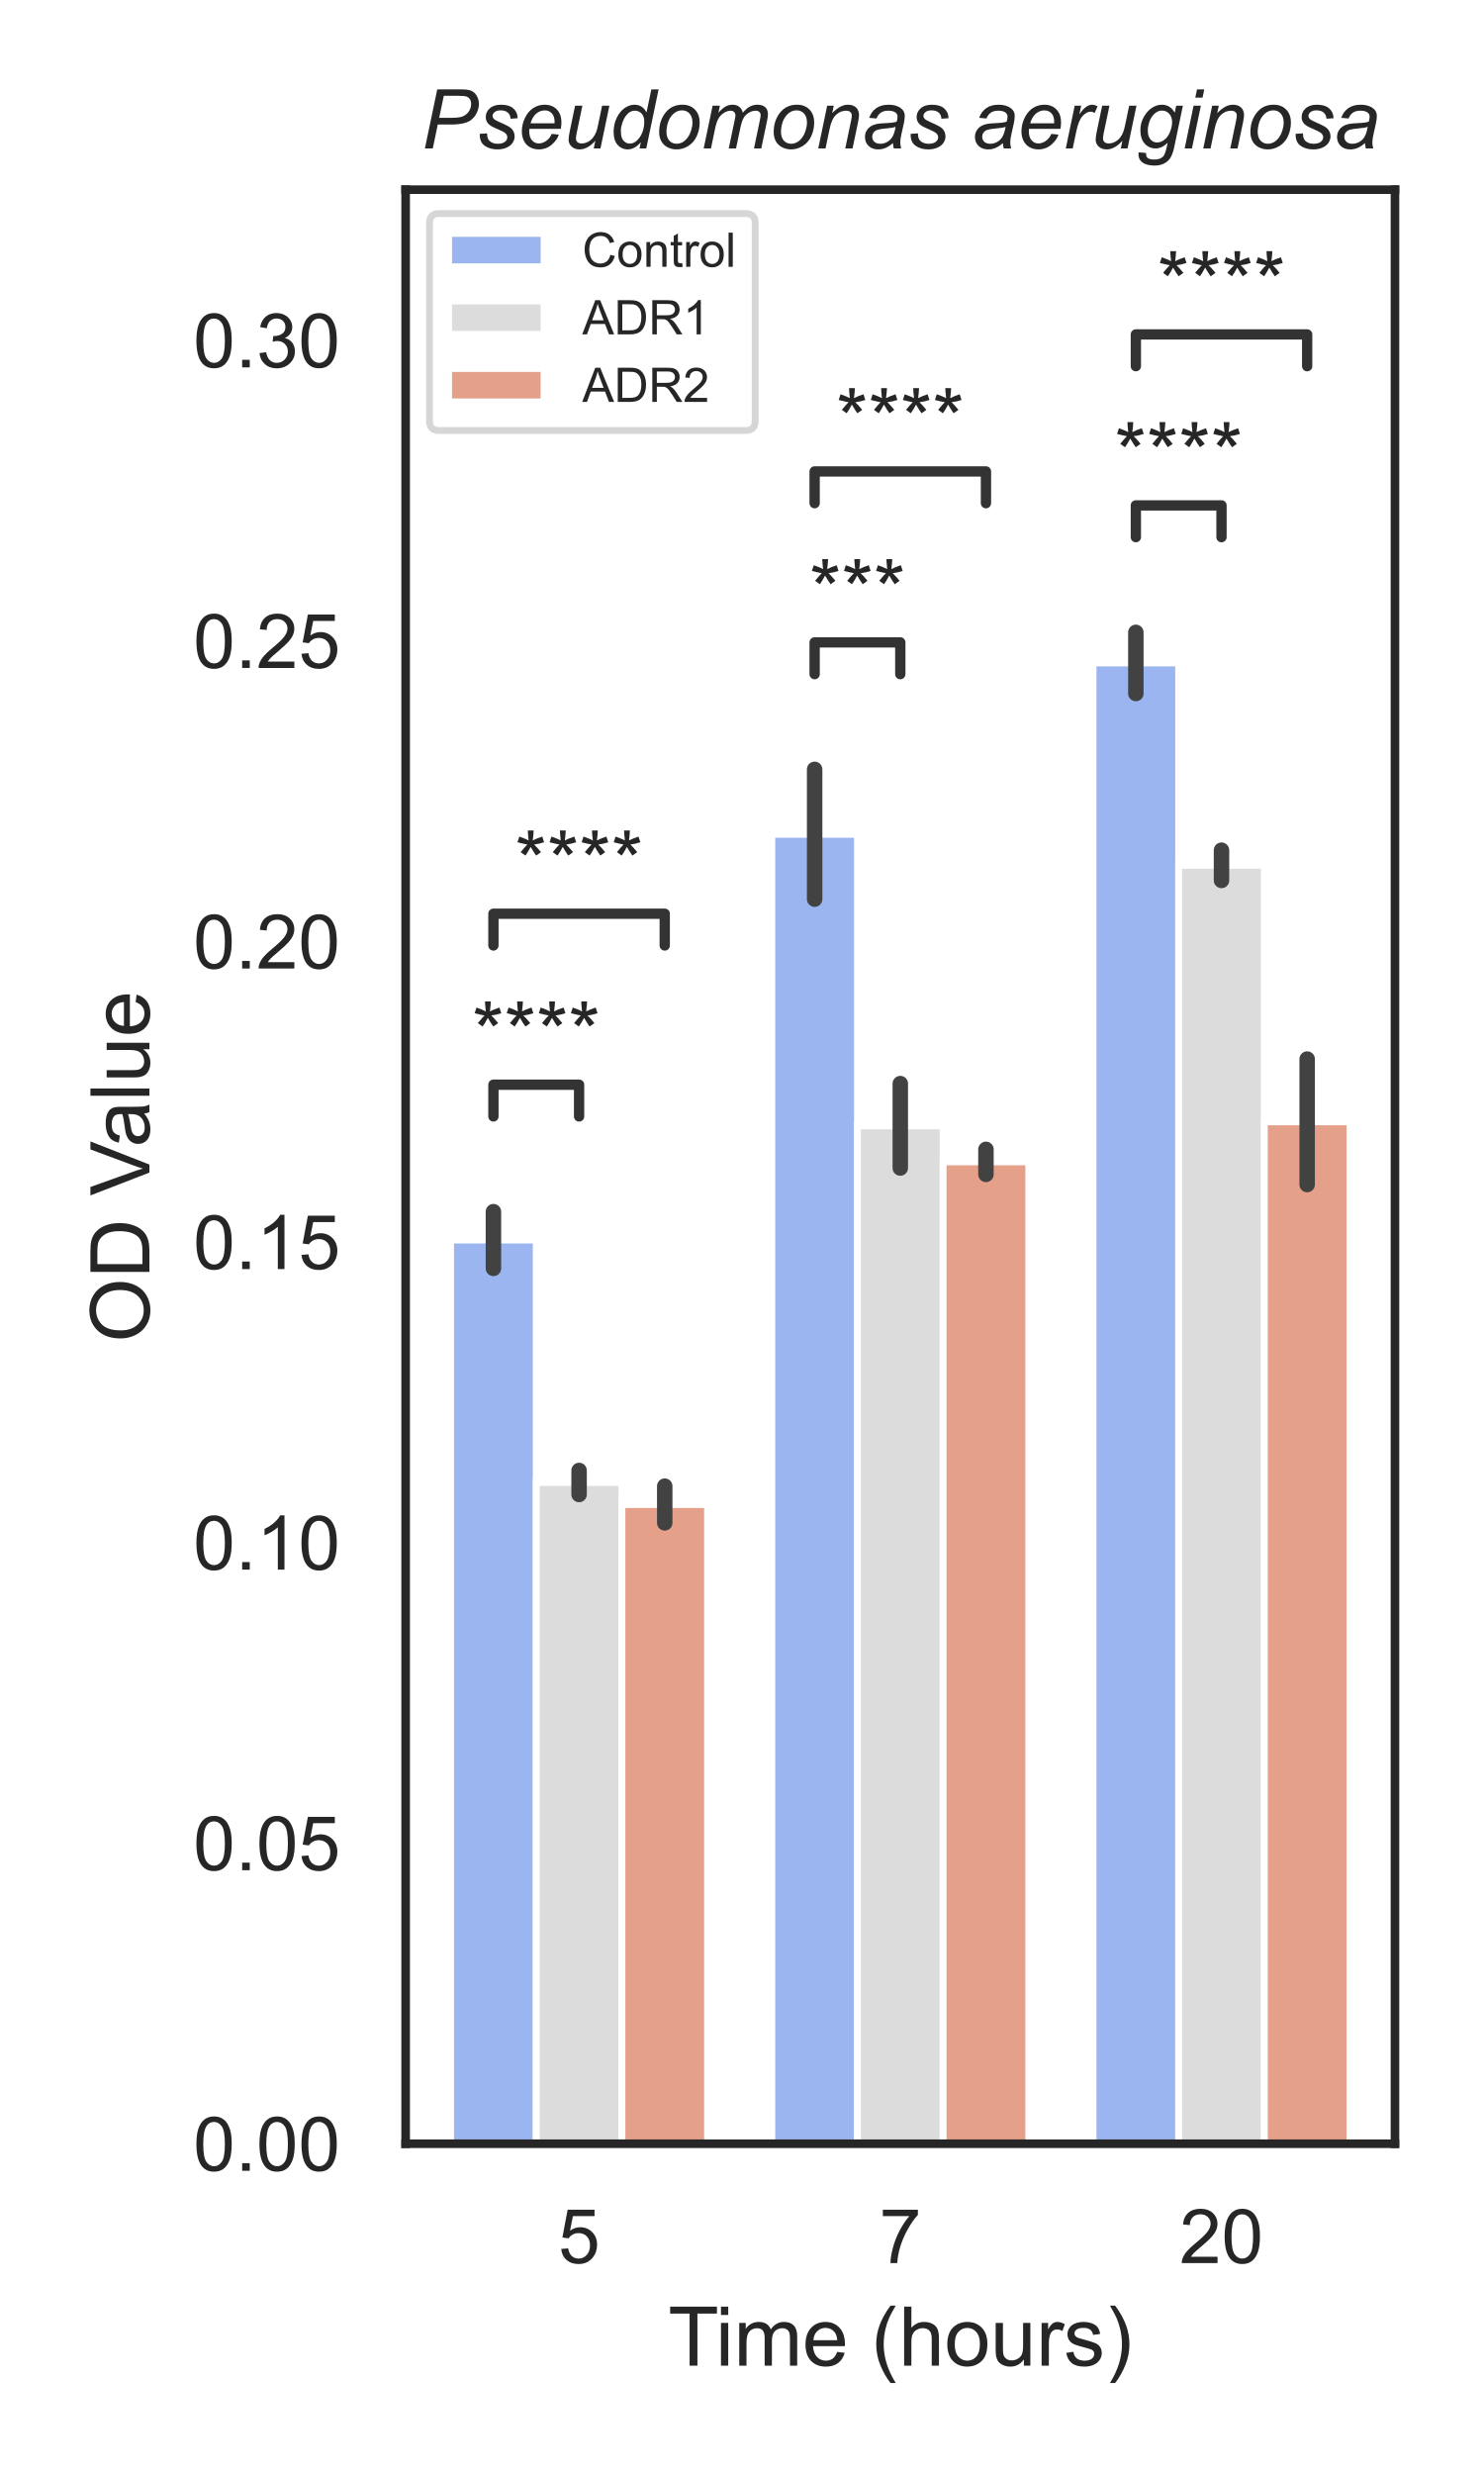
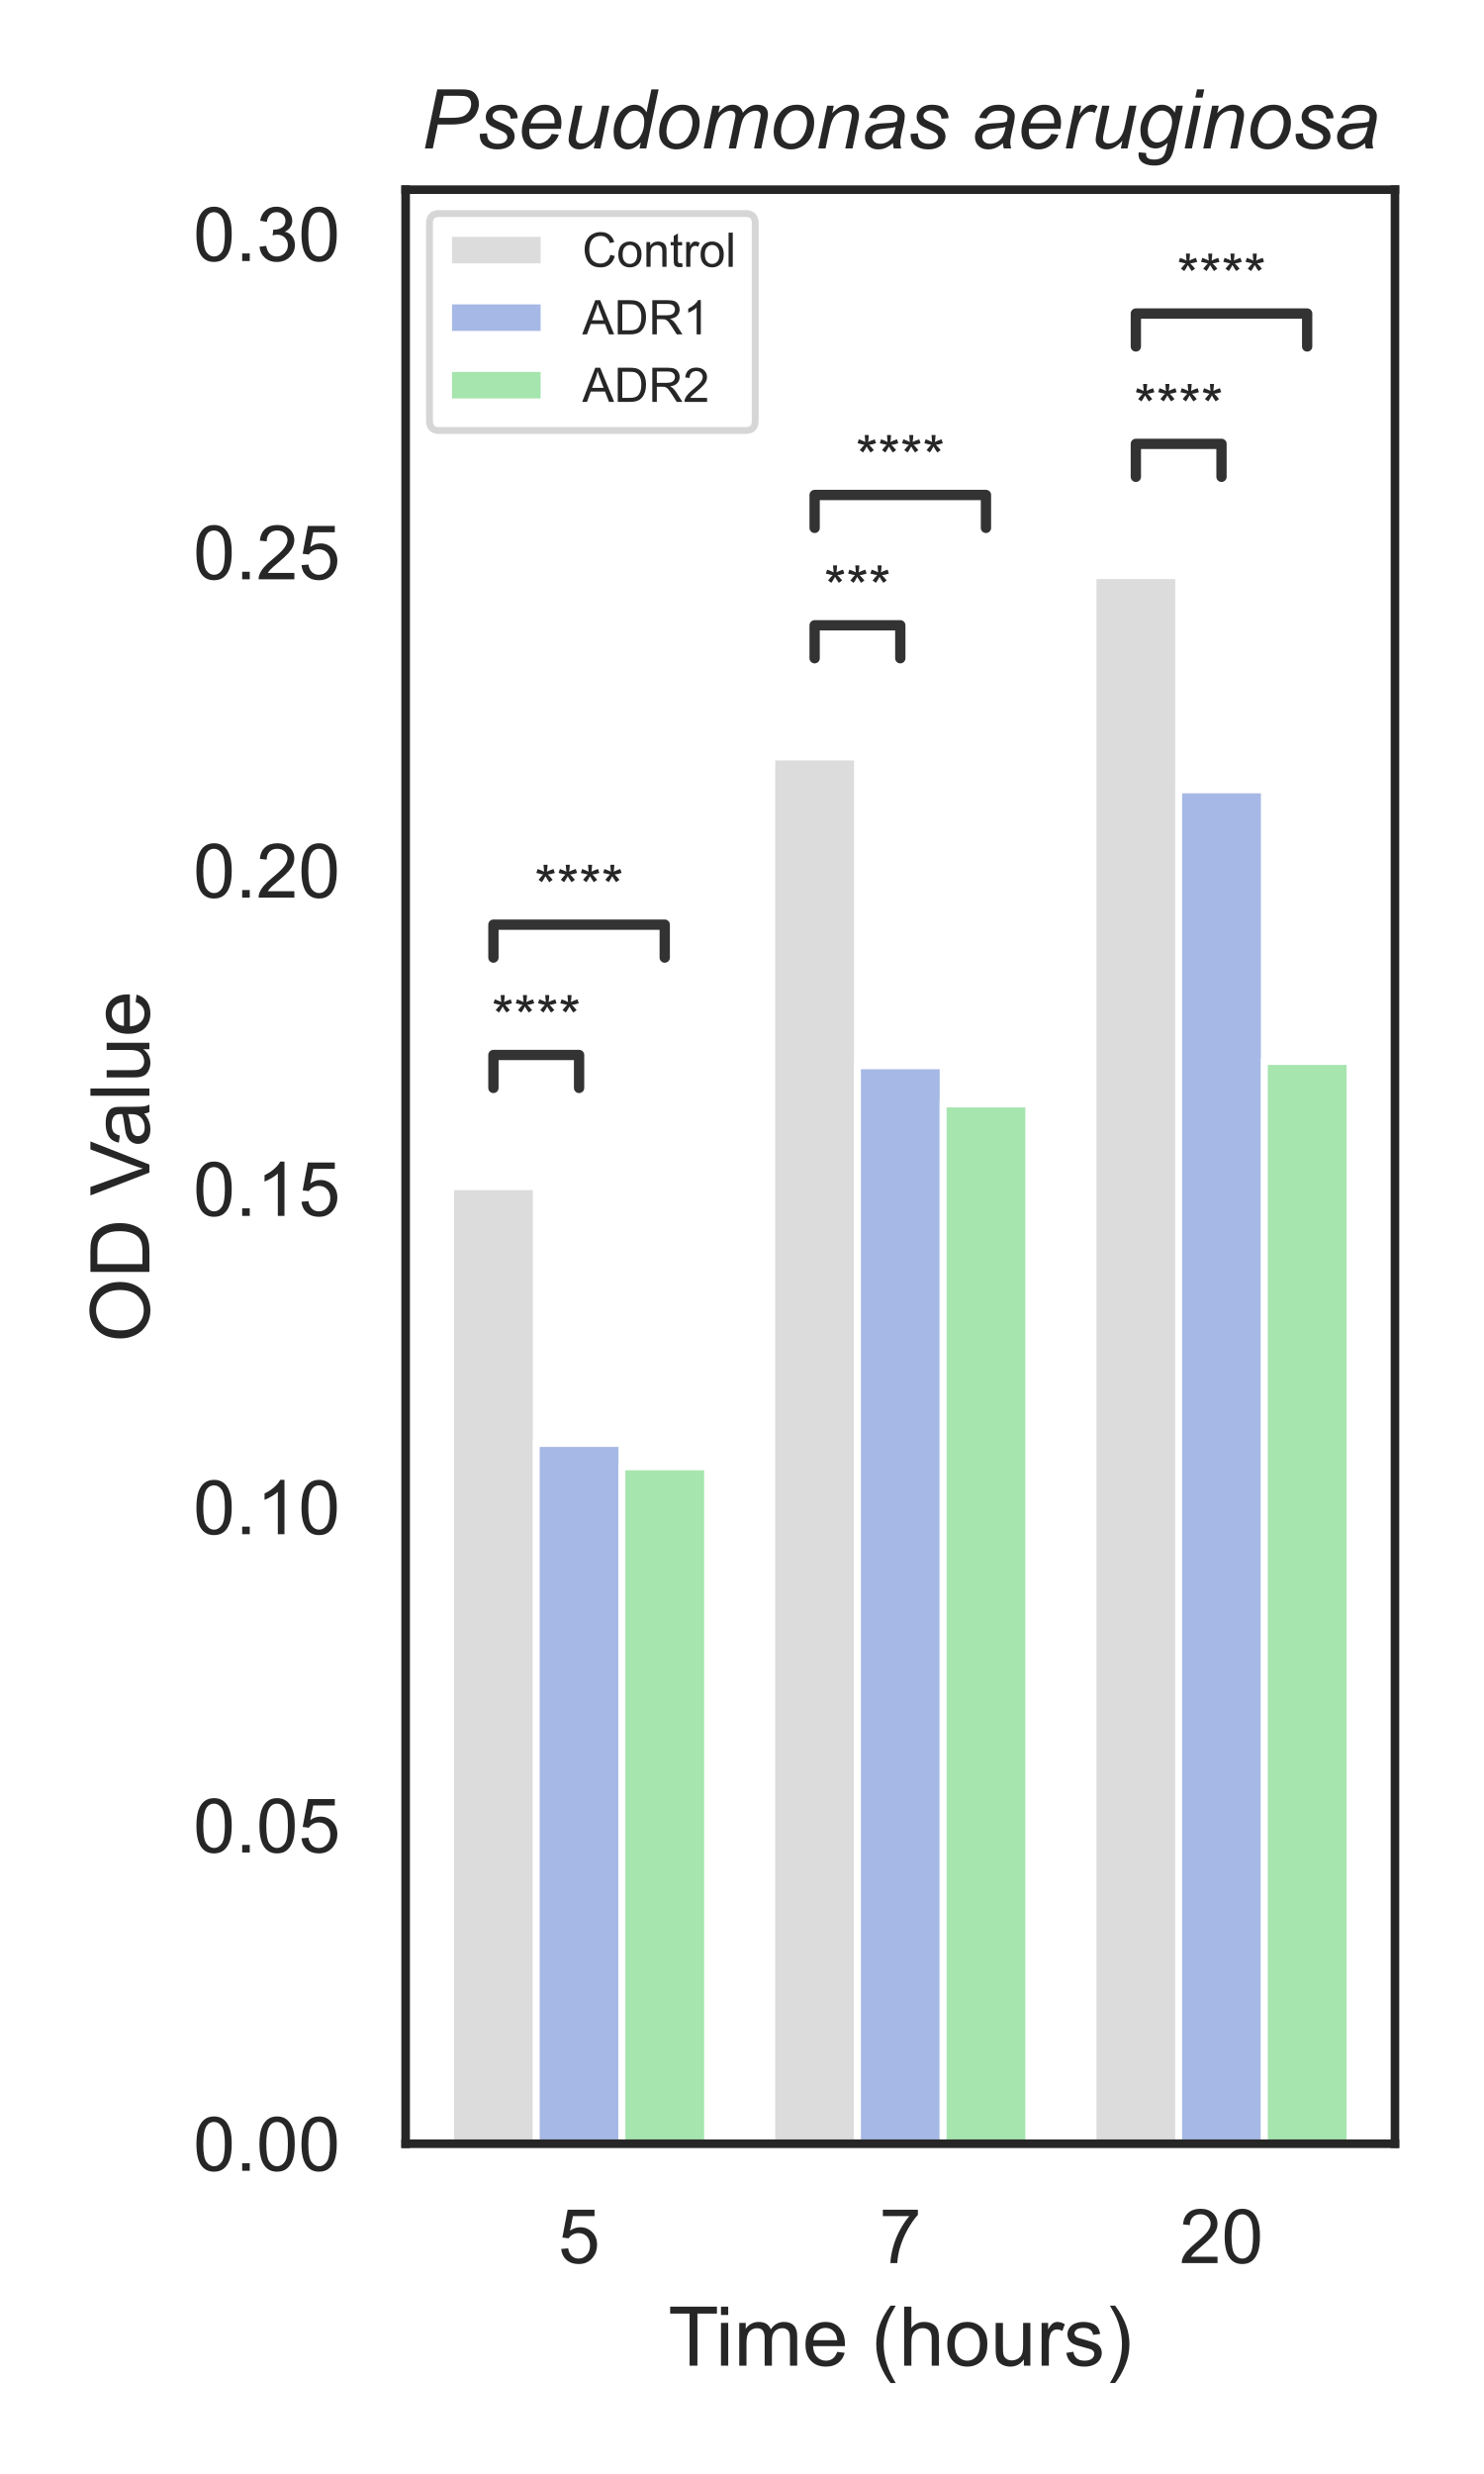
<svg xmlns="http://www.w3.org/2000/svg" xmlns:xlink="http://www.w3.org/1999/xlink" width="216pt" height="360pt" viewBox="0 0 216 360" version="1.1">
  <defs>
    <style type="text/css">*{stroke-linejoin: round; stroke-linecap: butt}</style>
  </defs>
  <g id="figure_1">
    <g id="patch_1">
      <path d="M 0 360  L 216 360  L 216 0  L 0 0  z " style="fill: #ffffff" />
    </g>
    <g id="axes_1">
      <g id="patch_2">
        <path d="M 59.04 311.94  L 203.04 311.94  L 203.04 27.6  L 59.04 27.6  z " style="fill: #ffffff" />
      </g>
      <g id="matplotlib.axis_1">
        <g id="xtick_1">
          <g id="text_1">
            <g style="fill: #262626" transform="translate(81.22824 329.3136) scale(0.11 -0.11)">
              <defs>
                <path id="ArialMT-35" d="M 266 1200  L 856 1250  Q 922 819 1161 601  Q 1400 384 1738 384  Q 2144 384 2425 690  Q 2706 997 2706 1503  Q 2706 1984 2436 2262  Q 2166 2541 1728 2541  Q 1456 2541 1237 2417  Q 1019 2294 894 2097  L 366 2166  L 809 4519  L 3088 4519  L 3088 3981  L 1259 3981  L 1013 2750  Q 1425 3038 1878 3038  Q 2478 3038 2890 2622  Q 3303 2206 3303 1553  Q 3303 931 2941 478  Q 2500 -78 1738 -78  Q 1113 -78 717 272  Q 322 622 266 1200  z " transform="scale(0.015625)" />
              </defs>
              <use xlink:href="#ArialMT-35" />
            </g>
          </g>
        </g>
        <g id="xtick_2">
          <g id="text_2">
            <g style="fill: #262626" transform="translate(127.9815 329.3136) scale(0.11 -0.11)">
              <defs>
                <path id="ArialMT-37" d="M 303 3981  L 303 4522  L 3269 4522  L 3269 4084  Q 2831 3619 2401 2847  Q 1972 2075 1738 1259  Q 1569 684 1522 0  L 944 0  Q 953 541 1156 1306  Q 1359 2072 1739 2783  Q 2119 3494 2547 3981  L 303 3981  z " transform="scale(0.015625)" />
              </defs>
              <use xlink:href="#ArialMT-37" />
            </g>
          </g>
        </g>
        <g id="xtick_3">
          <g id="text_3">
            <g style="fill: #262626" transform="translate(171.6762 329.3136) scale(0.11 -0.11)">
              <defs>
                <path id="ArialMT-32" d="M 3222 541  L 3222 0  L 194 0  Q 188 203 259 391  Q 375 700 629 1000  Q 884 1300 1366 1694  Q 2113 2306 2375 2664  Q 2638 3022 2638 3341  Q 2638 3675 2398 3904  Q 2159 4134 1775 4134  Q 1369 4134 1125 3890  Q 881 3647 878 3216  L 300 3275  Q 359 3922 746 4261  Q 1134 4600 1788 4600  Q 2447 4600 2831 4234  Q 3216 3869 3216 3328  Q 3216 3053 3103 2787  Q 2991 2522 2730 2228  Q 2469 1934 1863 1422  Q 1356 997 1212 845  Q 1069 694 975 541  L 3222 541  z " transform="scale(0.015625)" />
                <path id="ArialMT-30" d="M 266 2259  Q 266 3072 433 3567  Q 600 4063 929 4331  Q 1259 4600 1759 4600  Q 2128 4600 2406 4451  Q 2684 4303 2865 4023  Q 3047 3744 3150 3342  Q 3253 2941 3253 2259  Q 3253 1453 3087 958  Q 2922 463 2592 192  Q 2263 -78 1759 -78  Q 1097 -78 719 397  Q 266 969 266 2259  z M 844 2259  Q 844 1131 1108 757  Q 1372 384 1759 384  Q 2147 384 2411 759  Q 2675 1134 2675 2259  Q 2675 3391 2411 3762  Q 2147 4134 1753 4134  Q 1366 4134 1134 3806  Q 844 3388 844 2259  z " transform="scale(0.015625)" />
              </defs>
              <use xlink:href="#ArialMT-32" />
              <use xlink:href="#ArialMT-30" x="55.615" />
            </g>
          </g>
        </g>
        <g id="text_4">
          <g style="fill: #262626" transform="translate(97.26281 344.2355) scale(0.12 -0.12)">
            <defs>
              <path id="ArialMT-54" d="M 1659 0  L 1659 4041  L 150 4041  L 150 4581  L 3781 4581  L 3781 4041  L 2266 4041  L 2266 0  L 1659 0  z " transform="scale(0.015625)" />
              <path id="ArialMT-69" d="M 425 3934  L 425 4581  L 988 4581  L 988 3934  L 425 3934  z M 425 0  L 425 3319  L 988 3319  L 988 0  L 425 0  z " transform="scale(0.015625)" />
              <path id="ArialMT-6d" d="M 422 0  L 422 3319  L 925 3319  L 925 2853  Q 1081 3097 1340 3245  Q 1600 3394 1931 3394  Q 2300 3394 2536 3241  Q 2772 3088 2869 2813  Q 3263 3394 3894 3394  Q 4388 3394 4653 3120  Q 4919 2847 4919 2278  L 4919 0  L 4359 0  L 4359 2091  Q 4359 2428 4304 2576  Q 4250 2725 4106 2815  Q 3963 2906 3769 2906  Q 3419 2906 3187 2673  Q 2956 2441 2956 1928  L 2956 0  L 2394 0  L 2394 2156  Q 2394 2531 2256 2718  Q 2119 2906 1806 2906  Q 1569 2906 1367 2781  Q 1166 2656 1075 2415  Q 984 2175 984 1722  L 984 0  L 422 0  z " transform="scale(0.015625)" />
              <path id="ArialMT-65" d="M 2694 1069  L 3275 997  Q 3138 488 2766 206  Q 2394 -75 1816 -75  Q 1088 -75 661 373  Q 234 822 234 1631  Q 234 2469 665 2931  Q 1097 3394 1784 3394  Q 2450 3394 2872 2941  Q 3294 2488 3294 1666  Q 3294 1616 3291 1516  L 816 1516  Q 847 969 1125 678  Q 1403 388 1819 388  Q 2128 388 2347 550  Q 2566 713 2694 1069  z M 847 1978  L 2700 1978  Q 2663 2397 2488 2606  Q 2219 2931 1791 2931  Q 1403 2931 1139 2672  Q 875 2413 847 1978  z " transform="scale(0.015625)" />
              <path id="ArialMT-20" transform="scale(0.015625)" />
              <path id="ArialMT-28" d="M 1497 -1347  Q 1031 -759 709 28  Q 388 816 388 1659  Q 388 2403 628 3084  Q 909 3875 1497 4659  L 1900 4659  Q 1522 4009 1400 3731  Q 1209 3300 1100 2831  Q 966 2247 966 1656  Q 966 153 1900 -1347  L 1497 -1347  z " transform="scale(0.015625)" />
              <path id="ArialMT-68" d="M 422 0  L 422 4581  L 984 4581  L 984 2938  Q 1378 3394 1978 3394  Q 2347 3394 2619 3248  Q 2891 3103 3008 2847  Q 3125 2591 3125 2103  L 3125 0  L 2563 0  L 2563 2103  Q 2563 2525 2380 2717  Q 2197 2909 1863 2909  Q 1613 2909 1392 2779  Q 1172 2650 1078 2428  Q 984 2206 984 1816  L 984 0  L 422 0  z " transform="scale(0.015625)" />
              <path id="ArialMT-6f" d="M 213 1659  Q 213 2581 725 3025  Q 1153 3394 1769 3394  Q 2453 3394 2887 2945  Q 3322 2497 3322 1706  Q 3322 1066 3130 698  Q 2938 331 2570 128  Q 2203 -75 1769 -75  Q 1072 -75 642 372  Q 213 819 213 1659  z M 791 1659  Q 791 1022 1069 705  Q 1347 388 1769 388  Q 2188 388 2466 706  Q 2744 1025 2744 1678  Q 2744 2294 2464 2611  Q 2184 2928 1769 2928  Q 1347 2928 1069 2612  Q 791 2297 791 1659  z " transform="scale(0.015625)" />
              <path id="ArialMT-75" d="M 2597 0  L 2597 488  Q 2209 -75 1544 -75  Q 1250 -75 995 37  Q 741 150 617 320  Q 494 491 444 738  Q 409 903 409 1263  L 409 3319  L 972 3319  L 972 1478  Q 972 1038 1006 884  Q 1059 663 1231 536  Q 1403 409 1656 409  Q 1909 409 2131 539  Q 2353 669 2445 892  Q 2538 1116 2538 1541  L 2538 3319  L 3100 3319  L 3100 0  L 2597 0  z " transform="scale(0.015625)" />
              <path id="ArialMT-72" d="M 416 0  L 416 3319  L 922 3319  L 922 2816  Q 1116 3169 1280 3281  Q 1444 3394 1641 3394  Q 1925 3394 2219 3213  L 2025 2691  Q 1819 2813 1613 2813  Q 1428 2813 1281 2702  Q 1134 2591 1072 2394  Q 978 2094 978 1738  L 978 0  L 416 0  z " transform="scale(0.015625)" />
              <path id="ArialMT-73" d="M 197 991  L 753 1078  Q 800 744 1014 566  Q 1228 388 1613 388  Q 2000 388 2187 545  Q 2375 703 2375 916  Q 2375 1106 2209 1216  Q 2094 1291 1634 1406  Q 1016 1563 777 1677  Q 538 1791 414 1992  Q 291 2194 291 2438  Q 291 2659 392 2848  Q 494 3038 669 3163  Q 800 3259 1026 3326  Q 1253 3394 1513 3394  Q 1903 3394 2198 3281  Q 2494 3169 2634 2976  Q 2775 2784 2828 2463  L 2278 2388  Q 2241 2644 2061 2787  Q 1881 2931 1553 2931  Q 1166 2931 1000 2803  Q 834 2675 834 2503  Q 834 2394 903 2306  Q 972 2216 1119 2156  Q 1203 2125 1616 2013  Q 2213 1853 2448 1751  Q 2684 1650 2818 1456  Q 2953 1263 2953 975  Q 2953 694 2789 445  Q 2625 197 2315 61  Q 2006 -75 1616 -75  Q 969 -75 630 194  Q 291 463 197 991  z " transform="scale(0.015625)" />
              <path id="ArialMT-29" d="M 791 -1347  L 388 -1347  Q 1322 153 1322 1656  Q 1322 2244 1188 2822  Q 1081 3291 891 3722  Q 769 4003 388 4659  L 791 4659  Q 1378 3875 1659 3084  Q 1900 2403 1900 1659  Q 1900 816 1576 28  Q 1253 -759 791 -1347  z " transform="scale(0.015625)" />
            </defs>
            <use xlink:href="#ArialMT-54" />
            <use xlink:href="#ArialMT-69" x="57.334" />
            <use xlink:href="#ArialMT-6d" x="79.551" />
            <use xlink:href="#ArialMT-65" x="162.852" />
            <use xlink:href="#ArialMT-20" x="218.467" />
            <use xlink:href="#ArialMT-28" x="246.25" />
            <use xlink:href="#ArialMT-68" x="279.551" />
            <use xlink:href="#ArialMT-6f" x="335.166" />
            <use xlink:href="#ArialMT-75" x="390.781" />
            <use xlink:href="#ArialMT-72" x="446.396" />
            <use xlink:href="#ArialMT-73" x="479.697" />
            <use xlink:href="#ArialMT-29" x="529.697" />
          </g>
        </g>
      </g>
      <g id="matplotlib.axis_2">
        <g id="ytick_1">
          <g id="text_5">
            <g style="fill: #262626" transform="translate(28.13297 315.8768) scale(0.11 -0.11)">
              <defs>
                <path id="ArialMT-2e" d="M 581 0  L 581 641  L 1222 641  L 1222 0  L 581 0  z " transform="scale(0.015625)" />
              </defs>
              <use xlink:href="#ArialMT-30" />
              <use xlink:href="#ArialMT-2e" x="55.615" />
              <use xlink:href="#ArialMT-30" x="83.398" />
              <use xlink:href="#ArialMT-30" x="139.014" />
            </g>
          </g>
        </g>
        <g id="ytick_2">
          <g id="text_6">
-             <g style="fill: #262626" transform="translate(28.13297 272.1406) scale(0.11 -0.11)">
+             <g style="fill: #262626" transform="translate(28.13297 269.561) scale(0.11 -0.11)">
              <use xlink:href="#ArialMT-30" />
              <use xlink:href="#ArialMT-2e" x="55.615" />
              <use xlink:href="#ArialMT-30" x="83.398" />
              <use xlink:href="#ArialMT-35" x="139.014" />
            </g>
          </g>
        </g>
        <g id="ytick_3">
          <g id="text_7">
-             <g style="fill: #262626" transform="translate(28.13297 228.4043) scale(0.11 -0.11)">
+             <g style="fill: #262626" transform="translate(28.13297 223.2453) scale(0.11 -0.11)">
              <defs>
                <path id="ArialMT-31" d="M 2384 0  L 1822 0  L 1822 3584  Q 1619 3391 1289 3197  Q 959 3003 697 2906  L 697 3450  Q 1169 3672 1522 3987  Q 1875 4303 2022 4600  L 2384 4600  L 2384 0  z " transform="scale(0.015625)" />
              </defs>
              <use xlink:href="#ArialMT-30" />
              <use xlink:href="#ArialMT-2e" x="55.615" />
              <use xlink:href="#ArialMT-31" x="83.398" />
              <use xlink:href="#ArialMT-30" x="139.014" />
            </g>
          </g>
        </g>
        <g id="ytick_4">
          <g id="text_8">
-             <g style="fill: #262626" transform="translate(28.13297 184.6681) scale(0.11 -0.11)">
+             <g style="fill: #262626" transform="translate(28.13297 176.9295) scale(0.11 -0.11)">
              <use xlink:href="#ArialMT-30" />
              <use xlink:href="#ArialMT-2e" x="55.615" />
              <use xlink:href="#ArialMT-31" x="83.398" />
              <use xlink:href="#ArialMT-35" x="139.014" />
            </g>
          </g>
        </g>
        <g id="ytick_5">
          <g id="text_9">
-             <g style="fill: #262626" transform="translate(28.13297 140.9318) scale(0.11 -0.11)">
+             <g style="fill: #262626" transform="translate(28.13297 130.6138) scale(0.11 -0.11)">
              <use xlink:href="#ArialMT-30" />
              <use xlink:href="#ArialMT-2e" x="55.615" />
              <use xlink:href="#ArialMT-32" x="83.398" />
              <use xlink:href="#ArialMT-30" x="139.014" />
            </g>
          </g>
        </g>
        <g id="ytick_6">
          <g id="text_10">
-             <g style="fill: #262626" transform="translate(28.13297 97.19561) scale(0.11 -0.11)">
+             <g style="fill: #262626" transform="translate(28.13297 84.29804) scale(0.11 -0.11)">
              <use xlink:href="#ArialMT-30" />
              <use xlink:href="#ArialMT-2e" x="55.615" />
              <use xlink:href="#ArialMT-32" x="83.398" />
              <use xlink:href="#ArialMT-35" x="139.014" />
            </g>
          </g>
        </g>
        <g id="ytick_7">
          <g id="text_11">
-             <g style="fill: #262626" transform="translate(28.13297 53.45937) scale(0.11 -0.11)">
+             <g style="fill: #262626" transform="translate(28.13297 37.98229) scale(0.11 -0.11)">
              <defs>
                <path id="ArialMT-33" d="M 269 1209  L 831 1284  Q 928 806 1161 595  Q 1394 384 1728 384  Q 2125 384 2398 659  Q 2672 934 2672 1341  Q 2672 1728 2419 1979  Q 2166 2231 1775 2231  Q 1616 2231 1378 2169  L 1441 2663  Q 1497 2656 1531 2656  Q 1891 2656 2178 2843  Q 2466 3031 2466 3422  Q 2466 3731 2256 3934  Q 2047 4138 1716 4138  Q 1388 4138 1169 3931  Q 950 3725 888 3313  L 325 3413  Q 428 3978 793 4289  Q 1159 4600 1703 4600  Q 2078 4600 2393 4439  Q 2709 4278 2876 4000  Q 3044 3722 3044 3409  Q 3044 3113 2884 2869  Q 2725 2625 2413 2481  Q 2819 2388 3044 2092  Q 3269 1797 3269 1353  Q 3269 753 2831 336  Q 2394 -81 1725 -81  Q 1122 -81 723 278  Q 325 638 269 1209  z " transform="scale(0.015625)" />
              </defs>
              <use xlink:href="#ArialMT-30" />
              <use xlink:href="#ArialMT-2e" x="55.615" />
              <use xlink:href="#ArialMT-33" x="83.398" />
              <use xlink:href="#ArialMT-30" x="139.014" />
            </g>
          </g>
        </g>
        <g id="text_12">
          <g style="fill: #262626" transform="translate(21.74797 195.3394) rotate(-90) scale(0.12 -0.12)">
            <defs>
              <path id="ArialMT-4f" d="M 309 2231  Q 309 3372 921 4017  Q 1534 4663 2503 4663  Q 3138 4663 3647 4359  Q 4156 4056 4423 3514  Q 4691 2972 4691 2284  Q 4691 1588 4409 1038  Q 4128 488 3612 205  Q 3097 -78 2500 -78  Q 1853 -78 1343 234  Q 834 547 571 1087  Q 309 1628 309 2231  z M 934 2222  Q 934 1394 1379 917  Q 1825 441 2497 441  Q 3181 441 3623 922  Q 4066 1403 4066 2288  Q 4066 2847 3877 3264  Q 3688 3681 3323 3911  Q 2959 4141 2506 4141  Q 1863 4141 1398 3698  Q 934 3256 934 2222  z " transform="scale(0.015625)" />
              <path id="ArialMT-44" d="M 494 0  L 494 4581  L 2072 4581  Q 2606 4581 2888 4516  Q 3281 4425 3559 4188  Q 3922 3881 4101 3404  Q 4281 2928 4281 2316  Q 4281 1794 4159 1391  Q 4038 988 3847 723  Q 3656 459 3429 307  Q 3203 156 2883 78  Q 2563 0 2147 0  L 494 0  z M 1100 541  L 2078 541  Q 2531 541 2789 625  Q 3047 709 3200 863  Q 3416 1078 3536 1442  Q 3656 1806 3656 2325  Q 3656 3044 3420 3430  Q 3184 3816 2847 3947  Q 2603 4041 2063 4041  L 1100 4041  L 1100 541  z " transform="scale(0.015625)" />
              <path id="ArialMT-56" d="M 1803 0  L 28 4581  L 684 4581  L 1875 1253  Q 2019 853 2116 503  Q 2222 878 2363 1253  L 3600 4581  L 4219 4581  L 2425 0  L 1803 0  z " transform="scale(0.015625)" />
              <path id="ArialMT-61" d="M 2588 409  Q 2275 144 1986 34  Q 1697 -75 1366 -75  Q 819 -75 525 192  Q 231 459 231 875  Q 231 1119 342 1320  Q 453 1522 633 1644  Q 813 1766 1038 1828  Q 1203 1872 1538 1913  Q 2219 1994 2541 2106  Q 2544 2222 2544 2253  Q 2544 2597 2384 2738  Q 2169 2928 1744 2928  Q 1347 2928 1158 2789  Q 969 2650 878 2297  L 328 2372  Q 403 2725 575 2942  Q 747 3159 1072 3276  Q 1397 3394 1825 3394  Q 2250 3394 2515 3294  Q 2781 3194 2906 3042  Q 3031 2891 3081 2659  Q 3109 2516 3109 2141  L 3109 1391  Q 3109 606 3145 398  Q 3181 191 3288 0  L 2700 0  Q 2613 175 2588 409  z M 2541 1666  Q 2234 1541 1622 1453  Q 1275 1403 1131 1340  Q 988 1278 909 1158  Q 831 1038 831 891  Q 831 666 1001 516  Q 1172 366 1500 366  Q 1825 366 2078 508  Q 2331 650 2450 897  Q 2541 1088 2541 1459  L 2541 1666  z " transform="scale(0.015625)" />
              <path id="ArialMT-6c" d="M 409 0  L 409 4581  L 972 4581  L 972 0  L 409 0  z " transform="scale(0.015625)" />
            </defs>
            <use xlink:href="#ArialMT-4f" />
            <use xlink:href="#ArialMT-44" x="77.783" />
            <use xlink:href="#ArialMT-20" x="150" />
            <use xlink:href="#ArialMT-56" x="177.783" />
            <use xlink:href="#ArialMT-61" x="237.107" />
            <use xlink:href="#ArialMT-6c" x="292.723" />
            <use xlink:href="#ArialMT-75" x="314.939" />
            <use xlink:href="#ArialMT-65" x="370.555" />
          </g>
        </g>
      </g>
      <g id="patch_3">
-         <path d="M 65.585 311.94  L 78.053 311.94  L 78.053 180.44  L 65.585 180.44  z " clip-path="url(#pcf7d5a1e25)" style="fill: #9bb5f0; stroke: #ffffff; stroke-linejoin: miter" />
+         <path d="M 65.585 311.94  L 78.053 311.94  L 78.053 172.684  L 65.585 172.684  z " clip-path="url(#p32316bc7f3)" style="fill: #dddcdc; stroke: #ffffff; stroke-linejoin: miter" />
      </g>
      <g id="patch_4">
-         <path d="M 112.339 311.94  L 124.806 311.94  L 124.806 121.396  L 112.339 121.396  z " clip-path="url(#pcf7d5a1e25)" style="fill: #9bb5f0; stroke: #ffffff; stroke-linejoin: miter" />
+         <path d="M 112.339 311.94  L 124.806 311.94  L 124.806 110.158  L 112.339 110.158  z " clip-path="url(#p32316bc7f3)" style="fill: #dddcdc; stroke: #ffffff; stroke-linejoin: miter" />
      </g>
      <g id="patch_5">
-         <path d="M 159.092 311.94  L 171.559 311.94  L 171.559 96.466  L 159.092 96.466  z " clip-path="url(#pcf7d5a1e25)" style="fill: #9bb5f0; stroke: #ffffff; stroke-linejoin: miter" />
+         <path d="M 159.092 311.94  L 171.559 311.94  L 171.559 83.758  L 159.092 83.758  z " clip-path="url(#p32316bc7f3)" style="fill: #dddcdc; stroke: #ffffff; stroke-linejoin: miter" />
      </g>
      <g id="patch_6">
-         <path d="M 78.053 311.94  L 90.521 311.94  L 90.521 215.72  L 78.053 215.72  z " clip-path="url(#pcf7d5a1e25)" style="fill: #dddcdc; stroke: #ffffff; stroke-linejoin: miter" />
+         <path d="M 78.053 311.94  L 90.521 311.94  L 90.521 210.045  L 78.053 210.045  z " clip-path="url(#p32316bc7f3)" style="fill: #a6b8e5; stroke: #ffffff; stroke-linejoin: miter" />
      </g>
      <g id="patch_7">
-         <path d="M 124.806 311.94  L 137.274 311.94  L 137.274 163.82  L 124.806 163.82  z " clip-path="url(#pcf7d5a1e25)" style="fill: #dddcdc; stroke: #ffffff; stroke-linejoin: miter" />
+         <path d="M 124.806 311.94  L 137.274 311.94  L 137.274 155.084  L 124.806 155.084  z " clip-path="url(#p32316bc7f3)" style="fill: #a6b8e5; stroke: #ffffff; stroke-linejoin: miter" />
      </g>
      <g id="patch_8">
-         <path d="M 171.559 311.94  L 184.027 311.94  L 184.027 125.915  L 171.559 125.915  z " clip-path="url(#pcf7d5a1e25)" style="fill: #dddcdc; stroke: #ffffff; stroke-linejoin: miter" />
+         <path d="M 171.559 311.94  L 184.027 311.94  L 184.027 114.944  L 171.559 114.944  z " clip-path="url(#p32316bc7f3)" style="fill: #a6b8e5; stroke: #ffffff; stroke-linejoin: miter" />
      </g>
      <g id="patch_9">
-         <path d="M 90.521 311.94  L 102.988 311.94  L 102.988 218.928  L 90.521 218.928  z " clip-path="url(#pcf7d5a1e25)" style="fill: #e5a089; stroke: #ffffff; stroke-linejoin: miter" />
+         <path d="M 90.521 311.94  L 102.988 311.94  L 102.988 213.442  L 90.521 213.442  z " clip-path="url(#p32316bc7f3)" style="fill: #a6e5ae; stroke: #ffffff; stroke-linejoin: miter" />
      </g>
      <g id="patch_10">
-         <path d="M 137.274 311.94  L 149.741 311.94  L 149.741 169.068  L 137.274 169.068  z " clip-path="url(#pcf7d5a1e25)" style="fill: #e5a089; stroke: #ffffff; stroke-linejoin: miter" />
+         <path d="M 137.274 311.94  L 149.741 311.94  L 149.741 160.642  L 137.274 160.642  z " clip-path="url(#p32316bc7f3)" style="fill: #a6e5ae; stroke: #ffffff; stroke-linejoin: miter" />
      </g>
      <g id="patch_11">
-         <path d="M 184.027 311.94  L 196.495 311.94  L 196.495 163.237  L 184.027 163.237  z " clip-path="url(#pcf7d5a1e25)" style="fill: #e5a089; stroke: #ffffff; stroke-linejoin: miter" />
+         <path d="M 184.027 311.94  L 196.495 311.94  L 196.495 154.466  L 184.027 154.466  z " clip-path="url(#p32316bc7f3)" style="fill: #a6e5ae; stroke: #ffffff; stroke-linejoin: miter" />
      </g>
      <g id="patch_12">
-         <path d="M 84.287 311.94  L 84.287 311.94  L 84.287 311.94  L 84.287 311.94  z " clip-path="url(#pcf7d5a1e25)" style="fill: #9bb5f0; stroke: #ffffff; stroke-linejoin: miter" />
+         <path d="M 84.287 311.94  L 84.287 311.94  L 84.287 311.94  L 84.287 311.94  z " clip-path="url(#p32316bc7f3)" style="fill: #dddcdc; stroke: #ffffff; stroke-linejoin: miter" />
      </g>
      <g id="patch_13">
-         <path d="M 84.287 311.94  L 84.287 311.94  L 84.287 311.94  L 84.287 311.94  z " clip-path="url(#pcf7d5a1e25)" style="fill: #dddcdc; stroke: #ffffff; stroke-linejoin: miter" />
+         <path d="M 84.287 311.94  L 84.287 311.94  L 84.287 311.94  L 84.287 311.94  z " clip-path="url(#p32316bc7f3)" style="fill: #a6b8e5; stroke: #ffffff; stroke-linejoin: miter" />
      </g>
      <g id="patch_14">
-         <path d="M 84.287 311.94  L 84.287 311.94  L 84.287 311.94  L 84.287 311.94  z " clip-path="url(#pcf7d5a1e25)" style="fill: #e5a089; stroke: #ffffff; stroke-linejoin: miter" />
+         <path d="M 84.287 311.94  L 84.287 311.94  L 84.287 311.94  L 84.287 311.94  z " clip-path="url(#p32316bc7f3)" style="fill: #a6e5ae; stroke: #ffffff; stroke-linejoin: miter" />
      </g>
      <g id="line2d_1">
-         <path d="M 71.819 184.567  L 71.819 176.312  " clip-path="url(#pcf7d5a1e25)" style="fill: none; stroke: #424242; stroke-width: 2.25; stroke-linecap: round" />
+         <path d="M 118.572 95.782  L 118.572 90.99  L 131.04 90.99  L 131.04 95.782  " style="fill: none; stroke: #333333; stroke-width: 1.5; stroke-linecap: round" />
      </g>
      <g id="line2d_2">
-         <path d="M 118.572 130.84  L 118.572 111.952  " clip-path="url(#pcf7d5a1e25)" style="fill: none; stroke: #424242; stroke-width: 2.25; stroke-linecap: round" />
+         <path d="M 165.326 69.382  L 165.326 64.59  L 177.793 64.59  L 177.793 69.382  " style="fill: none; stroke: #333333; stroke-width: 1.5; stroke-linecap: round" />
      </g>
      <g id="line2d_3">
-         <path d="M 165.326 100.915  L 165.326 92.017  " clip-path="url(#pcf7d5a1e25)" style="fill: none; stroke: #424242; stroke-width: 2.25; stroke-linecap: round" />
+         <path d="M 71.819 158.308  L 71.819 153.517  L 84.287 153.517  L 84.287 158.308  " style="fill: none; stroke: #333333; stroke-width: 1.5; stroke-linecap: round" />
      </g>
      <g id="line2d_4">
-         <path d="M 84.287 217.47  L 84.287 213.971  " clip-path="url(#pcf7d5a1e25)" style="fill: none; stroke: #424242; stroke-width: 2.25; stroke-linecap: round" />
+         <path d="M 118.572 76.815  L 118.572 72.024  L 143.508 72.024  L 143.508 76.815  " style="fill: none; stroke: #333333; stroke-width: 1.5; stroke-linecap: round" />
      </g>
      <g id="line2d_5">
-         <path d="M 131.04 169.964  L 131.04 157.676  " clip-path="url(#pcf7d5a1e25)" style="fill: none; stroke: #424242; stroke-width: 2.25; stroke-linecap: round" />
+         <path d="M 165.326 50.415  L 165.326 45.624  L 190.261 45.624  L 190.261 50.415  " style="fill: none; stroke: #333333; stroke-width: 1.5; stroke-linecap: round" />
      </g>
      <g id="line2d_6">
-         <path d="M 177.793 128.117  L 177.793 123.714  " clip-path="url(#pcf7d5a1e25)" style="fill: none; stroke: #424242; stroke-width: 2.25; stroke-linecap: round" />
-       </g>
-       <g id="line2d_7">
-         <path d="M 96.754 221.6  L 96.754 216.255  " clip-path="url(#pcf7d5a1e25)" style="fill: none; stroke: #424242; stroke-width: 2.25; stroke-linecap: round" />
-       </g>
-       <g id="line2d_8">
-         <path d="M 143.508 170.889  L 143.508 167.247  " clip-path="url(#pcf7d5a1e25)" style="fill: none; stroke: #424242; stroke-width: 2.25; stroke-linecap: round" />
-       </g>
-       <g id="line2d_9">
-         <path d="M 190.261 172.369  L 190.261 154.104  " clip-path="url(#pcf7d5a1e25)" style="fill: none; stroke: #424242; stroke-width: 2.25; stroke-linecap: round" />
-       </g>
-       <g id="line2d_10">
-         <path d="M 118.572 98.097  L 118.572 93.478  L 131.04 93.478  L 131.04 98.097  " style="fill: none; stroke: #333333; stroke-width: 1.5; stroke-linecap: round" />
-       </g>
-       <g id="line2d_11">
-         <path d="M 165.326 78.162  L 165.326 73.544  L 177.793 73.544  L 177.793 78.162  " style="fill: none; stroke: #333333; stroke-width: 1.5; stroke-linecap: round" />
-       </g>
-       <g id="line2d_12">
-         <path d="M 71.819 162.457  L 71.819 157.839  L 84.287 157.839  L 84.287 162.457  " style="fill: none; stroke: #333333; stroke-width: 1.5; stroke-linecap: round" />
-       </g>
-       <g id="line2d_13">
-         <path d="M 118.572 73.219  L 118.572 68.6  L 143.508 68.6  L 143.508 73.219  " style="fill: none; stroke: #333333; stroke-width: 1.5; stroke-linecap: round" />
-       </g>
-       <g id="line2d_14">
-         <path d="M 165.326 53.284  L 165.326 48.666  L 190.261 48.666  L 190.261 53.284  " style="fill: none; stroke: #333333; stroke-width: 1.5; stroke-linecap: round" />
-       </g>
-       <g id="line2d_15">
-         <path d="M 71.819 137.579  L 71.819 132.961  L 96.754 132.961  L 96.754 137.579  " style="fill: none; stroke: #333333; stroke-width: 1.5; stroke-linecap: round" />
+         <path d="M 71.819 139.342  L 71.819 134.55  L 96.754 134.55  L 96.754 139.342  " style="fill: none; stroke: #333333; stroke-width: 1.5; stroke-linecap: round" />
      </g>
      <g id="patch_15">
        <path d="M 59.04 311.94  L 59.04 27.6  " style="fill: none; stroke: #262626; stroke-width: 1.25; stroke-linejoin: miter; stroke-linecap: square" />
      </g>
      <g id="patch_16">
        <path d="M 203.04 311.94  L 203.04 27.6  " style="fill: none; stroke: #262626; stroke-width: 1.25; stroke-linejoin: miter; stroke-linecap: square" />
      </g>
      <g id="patch_17">
        <path d="M 59.04 311.94  L 203.04 311.94  " style="fill: none; stroke: #262626; stroke-width: 1.25; stroke-linejoin: miter; stroke-linecap: square" />
      </g>
      <g id="patch_18">
        <path d="M 59.04 27.6  L 203.04 27.6  " style="fill: none; stroke: #262626; stroke-width: 1.25; stroke-linejoin: miter; stroke-linecap: square" />
      </g>
      <g id="text_13">
-         <g style="fill: #262626" transform="translate(117.8003 90.09323) scale(0.12 -0.12)">
+         <g style="fill: #262626" transform="translate(119.9441 88.33521) scale(0.08328 -0.08328)">
          <defs>
            <path id="ArialMT-2a" d="M 200 3741  L 344 4184  Q 841 4009 1066 3881  Q 1006 4447 1003 4659  L 1456 4659  Q 1447 4350 1384 3884  Q 1706 4047 2122 4184  L 2266 3741  Q 1869 3609 1488 3566  Q 1678 3400 2025 2975  L 1650 2709  Q 1469 2956 1222 3381  Q 991 2941 816 2709  L 447 2975  Q 809 3422 966 3566  Q 563 3644 200 3741  z " transform="scale(0.015625)" />
          </defs>
          <use xlink:href="#ArialMT-2a" />
          <use xlink:href="#ArialMT-2a" x="38.916" />
          <use xlink:href="#ArialMT-2a" x="77.832" />
        </g>
      </g>
      <g id="text_14">
-         <g style="fill: #262626" transform="translate(162.2182 70.15884) scale(0.12 -0.12)">
+         <g style="fill: #262626" transform="translate(165.0767 61.93523) scale(0.08328 -0.08328)">
          <use xlink:href="#ArialMT-2a" />
          <use xlink:href="#ArialMT-2a" x="38.916" />
          <use xlink:href="#ArialMT-2a" x="77.832" />
          <use xlink:href="#ArialMT-2a" x="116.748" />
        </g>
      </g>
      <g id="text_15">
-         <g style="fill: #262626" transform="translate(68.71174 154.4536) scale(0.12 -0.12)">
+         <g style="fill: #262626" transform="translate(71.57016 150.8615) scale(0.08328 -0.08328)">
          <use xlink:href="#ArialMT-2a" />
          <use xlink:href="#ArialMT-2a" x="38.916" />
          <use xlink:href="#ArialMT-2a" x="77.832" />
          <use xlink:href="#ArialMT-2a" x="116.748" />
        </g>
      </g>
      <g id="text_16">
-         <g style="fill: #262626" transform="translate(121.6988 65.21531) scale(0.12 -0.12)">
+         <g style="fill: #262626" transform="translate(124.5572 69.36842) scale(0.08328 -0.08328)">
          <use xlink:href="#ArialMT-2a" />
          <use xlink:href="#ArialMT-2a" x="38.916" />
          <use xlink:href="#ArialMT-2a" x="77.832" />
          <use xlink:href="#ArialMT-2a" x="116.748" />
        </g>
      </g>
      <g id="text_17">
-         <g style="fill: #262626" transform="translate(168.452 45.28093) scale(0.12 -0.12)">
+         <g style="fill: #262626" transform="translate(171.3104 42.96844) scale(0.08328 -0.08328)">
          <use xlink:href="#ArialMT-2a" />
          <use xlink:href="#ArialMT-2a" x="38.916" />
          <use xlink:href="#ArialMT-2a" x="77.832" />
          <use xlink:href="#ArialMT-2a" x="116.748" />
        </g>
      </g>
      <g id="text_18">
-         <g style="fill: #262626" transform="translate(74.9455 129.5757) scale(0.12 -0.12)">
+         <g style="fill: #262626" transform="translate(77.80393 131.8947) scale(0.08328 -0.08328)">
          <use xlink:href="#ArialMT-2a" />
          <use xlink:href="#ArialMT-2a" x="38.916" />
          <use xlink:href="#ArialMT-2a" x="77.832" />
          <use xlink:href="#ArialMT-2a" x="116.748" />
        </g>
      </g>
      <g id="text_19">
        <g style="fill: #262626" transform="translate(61.33031 21.6) scale(0.12 -0.12)">
          <defs>
            <path id="Arial-ItalicMT-50" d="M 275 0  L 1234 4581  L 3147 4581  Q 3644 4581 3892 4467  Q 4141 4353 4303 4076  Q 4466 3800 4466 3456  Q 4466 3172 4350 2878  Q 4234 2584 4057 2393  Q 3881 2203 3700 2106  Q 3519 2009 3313 1963  Q 2872 1859 2422 1859  L 1275 1859  L 888 0  L 275 0  z M 1384 2378  L 2394 2378  Q 2981 2378 3256 2504  Q 3531 2631 3697 2890  Q 3863 3150 3863 3441  Q 3863 3666 3775 3808  Q 3688 3950 3528 4017  Q 3369 4084 2916 4084  L 1741 4084  L 1384 2378  z " transform="scale(0.015625)" />
            <path id="Arial-ItalicMT-73" d="M 266 1134  L 831 1169  Q 831 925 906 753  Q 981 581 1182 472  Q 1384 363 1653 363  Q 2028 363 2215 513  Q 2403 663 2403 866  Q 2403 1013 2291 1144  Q 2175 1275 1726 1467  Q 1278 1659 1153 1738  Q 944 1866 837 2039  Q 731 2213 731 2438  Q 731 2831 1043 3112  Q 1356 3394 1919 3394  Q 2544 3394 2870 3105  Q 3197 2816 3209 2344  L 2656 2306  Q 2644 2606 2444 2781  Q 2244 2956 1878 2956  Q 1584 2956 1421 2822  Q 1259 2688 1259 2531  Q 1259 2375 1400 2256  Q 1494 2175 1884 2006  Q 2534 1725 2703 1563  Q 2972 1303 2972 931  Q 2972 684 2820 446  Q 2669 209 2358 67  Q 2047 -75 1625 -75  Q 1050 -75 647 209  Q 244 494 266 1134  z " transform="scale(0.015625)" />
            <path id="Arial-ItalicMT-65" d="M 2650 1128  L 3200 1072  Q 3081 663 2654 294  Q 2228 -75 1638 -75  Q 1269 -75 961 95  Q 653 266 492 591  Q 331 916 331 1331  Q 331 1875 582 2386  Q 834 2897 1234 3145  Q 1634 3394 2100 3394  Q 2694 3394 3048 3025  Q 3403 2656 3403 2019  Q 3403 1775 3359 1519  L 916 1519  Q 903 1422 903 1344  Q 903 878 1117 633  Q 1331 388 1641 388  Q 1931 388 2212 578  Q 2494 769 2650 1128  z M 1006 1950  L 2869 1950  Q 2872 2038 2872 2075  Q 2872 2500 2659 2726  Q 2447 2953 2113 2953  Q 1750 2953 1451 2703  Q 1153 2453 1006 1950  z " transform="scale(0.015625)" />
            <path id="Arial-ItalicMT-75" d="M 2478 600  Q 1881 -75 1256 -75  Q 872 -75 636 145  Q 400 366 400 684  Q 400 894 506 1403  L 906 3319  L 1472 3319  L 1028 1197  Q 972 931 972 784  Q 972 597 1086 492  Q 1200 388 1422 388  Q 1659 388 1886 503  Q 2113 619 2277 816  Q 2441 1013 2544 1281  Q 2613 1453 2703 1884  L 3003 3319  L 3569 3319  L 2875 0  L 2353 0  L 2478 600  z " transform="scale(0.015625)" />
            <path id="Arial-ItalicMT-64" d="M 2450 481  Q 1966 -75 1438 -75  Q 966 -75 652 273  Q 338 622 338 1284  Q 338 1891 586 2392  Q 834 2894 1207 3144  Q 1581 3394 1956 3394  Q 2575 3394 2891 2797  L 3266 4581  L 3828 4581  L 2872 0  L 2350 0  L 2450 481  z M 900 1391  Q 900 1044 969 844  Q 1038 644 1203 511  Q 1369 378 1600 378  Q 1984 378 2297 778  Q 2716 1309 2716 2091  Q 2716 2484 2509 2706  Q 2303 2928 1991 2928  Q 1788 2928 1620 2837  Q 1453 2747 1289 2530  Q 1125 2313 1012 1978  Q 900 1644 900 1391  z " transform="scale(0.015625)" />
            <path id="Arial-ItalicMT-6f" d="M 313 1259  Q 313 2231 884 2869  Q 1356 3394 2122 3394  Q 2722 3394 3089 3019  Q 3456 2644 3456 2006  Q 3456 1434 3225 942  Q 2994 450 2567 187  Q 2141 -75 1669 -75  Q 1281 -75 964 90  Q 647 256 480 559  Q 313 863 313 1259  z M 878 1316  Q 878 847 1103 605  Q 1328 363 1675 363  Q 1856 363 2034 436  Q 2213 509 2366 659  Q 2519 809 2626 1001  Q 2734 1194 2800 1416  Q 2897 1725 2897 2009  Q 2897 2459 2670 2707  Q 2444 2956 2100 2956  Q 1834 2956 1615 2829  Q 1397 2703 1220 2459  Q 1044 2216 961 1892  Q 878 1569 878 1316  z " transform="scale(0.015625)" />
            <path id="Arial-ItalicMT-6d" d="M 209 0  L 903 3319  L 1469 3319  L 1353 2772  Q 1669 3125 1917 3259  Q 2166 3394 2456 3394  Q 2766 3394 2973 3230  Q 3181 3066 3247 2772  Q 3500 3084 3779 3239  Q 4059 3394 4369 3394  Q 4784 3394 4992 3197  Q 5200 3000 5200 2644  Q 5200 2491 5128 2138  L 4681 0  L 4116 0  L 4572 2194  Q 4631 2463 4631 2578  Q 4631 2741 4528 2834  Q 4425 2928 4238 2928  Q 3984 2928 3721 2775  Q 3459 2622 3314 2373  Q 3169 2125 3059 1609  L 2722 0  L 2156 0  L 2625 2241  Q 2675 2469 2675 2566  Q 2675 2728 2573 2828  Q 2472 2928 2309 2928  Q 2069 2928 1805 2775  Q 1541 2622 1375 2348  Q 1209 2075 1103 1569  L 775 0  L 209 0  z " transform="scale(0.015625)" />
            <path id="Arial-ItalicMT-6e" d="M 213 0  L 906 3319  L 1419 3319  L 1297 2741  Q 1631 3081 1922 3237  Q 2213 3394 2516 3394  Q 2919 3394 3148 3175  Q 3378 2956 3378 2591  Q 3378 2406 3297 2009  L 2875 0  L 2309 0  L 2750 2103  Q 2816 2409 2816 2556  Q 2816 2722 2702 2825  Q 2588 2928 2372 2928  Q 1938 2928 1598 2615  Q 1259 2303 1100 1544  L 778 0  L 213 0  z " transform="scale(0.015625)" />
            <path id="Arial-ItalicMT-61" d="M 2450 413  Q 2156 159 1884 42  Q 1613 -75 1303 -75  Q 844 -75 562 195  Q 281 466 281 888  Q 281 1166 407 1380  Q 534 1594 743 1723  Q 953 1853 1256 1909  Q 1447 1947 1980 1969  Q 2513 1991 2744 2081  Q 2809 2313 2809 2466  Q 2809 2663 2666 2775  Q 2469 2931 2091 2931  Q 1734 2931 1507 2773  Q 1281 2616 1178 2325  L 606 2375  Q 781 2869 1161 3131  Q 1541 3394 2119 3394  Q 2734 3394 3094 3100  Q 3369 2881 3369 2531  Q 3369 2266 3291 1916  L 3106 1091  Q 3019 697 3019 450  Q 3019 294 3088 0  L 2516 0  Q 2469 163 2450 413  z M 2659 1681  Q 2541 1634 2405 1609  Q 2269 1584 1950 1556  Q 1456 1513 1253 1445  Q 1050 1378 947 1231  Q 844 1084 844 906  Q 844 669 1008 516  Q 1172 363 1475 363  Q 1756 363 2015 511  Q 2275 659 2425 925  Q 2575 1191 2659 1681  z " transform="scale(0.015625)" />
            <path id="Arial-ItalicMT-20" transform="scale(0.015625)" />
            <path id="Arial-ItalicMT-72" d="M 213 0  L 906 3319  L 1406 3319  L 1266 2641  Q 1522 3025 1767 3209  Q 2013 3394 2269 3394  Q 2438 3394 2684 3272  L 2453 2747  Q 2306 2853 2131 2853  Q 1834 2853 1521 2522  Q 1209 2191 1031 1331  L 750 0  L 213 0  z " transform="scale(0.015625)" />
            <path id="Arial-ItalicMT-67" d="M 181 -300  L 753 -353  Q 747 -547 800 -644  Q 853 -741 969 -794  Q 1122 -863 1366 -863  Q 1878 -863 2103 -597  Q 2250 -419 2375 178  L 2431 447  Q 1991 0 1494 0  Q 991 0 652 370  Q 313 741 313 1419  Q 313 1978 580 2447  Q 847 2916 1215 3155  Q 1584 3394 1975 3394  Q 2628 3394 2981 2775  L 3094 3319  L 3613 3319  L 2944 116  Q 2834 -413 2656 -708  Q 2478 -1003 2161 -1165  Q 1844 -1328 1428 -1328  Q 1028 -1328 739 -1225  Q 450 -1122 308 -923  Q 166 -725 166 -469  Q 166 -391 181 -300  z M 888 1469  Q 888 1128 953 956  Q 1047 716 1220 589  Q 1394 463 1606 463  Q 1884 463 2159 658  Q 2434 853 2604 1262  Q 2775 1672 2775 2044  Q 2775 2453 2548 2695  Q 2322 2938 1988 2938  Q 1781 2938 1587 2827  Q 1394 2716 1226 2489  Q 1059 2263 973 1947  Q 888 1631 888 1469  z " transform="scale(0.015625)" />
            <path id="Arial-ItalicMT-69" d="M 1016 3941  L 1150 4581  L 1713 4581  L 1578 3941  L 1016 3941  z M 191 0  L 884 3319  L 1450 3319  L 756 0  L 191 0  z " transform="scale(0.015625)" />
          </defs>
          <use xlink:href="#Arial-ItalicMT-50" />
          <use xlink:href="#Arial-ItalicMT-73" x="66.699" />
          <use xlink:href="#Arial-ItalicMT-65" x="116.699" />
          <use xlink:href="#Arial-ItalicMT-75" x="172.314" />
          <use xlink:href="#Arial-ItalicMT-64" x="227.93" />
          <use xlink:href="#Arial-ItalicMT-6f" x="283.545" />
          <use xlink:href="#Arial-ItalicMT-6d" x="339.16" />
          <use xlink:href="#Arial-ItalicMT-6f" x="422.461" />
          <use xlink:href="#Arial-ItalicMT-6e" x="478.076" />
          <use xlink:href="#Arial-ItalicMT-61" x="533.691" />
          <use xlink:href="#Arial-ItalicMT-73" x="589.307" />
          <use xlink:href="#Arial-ItalicMT-20" x="639.307" />
          <use xlink:href="#Arial-ItalicMT-61" x="667.09" />
          <use xlink:href="#Arial-ItalicMT-65" x="722.705" />
          <use xlink:href="#Arial-ItalicMT-72" x="778.32" />
          <use xlink:href="#Arial-ItalicMT-75" x="811.621" />
          <use xlink:href="#Arial-ItalicMT-67" x="867.236" />
          <use xlink:href="#Arial-ItalicMT-69" x="922.852" />
          <use xlink:href="#Arial-ItalicMT-6e" x="945.068" />
          <use xlink:href="#Arial-ItalicMT-6f" x="1000.684" />
          <use xlink:href="#Arial-ItalicMT-73" x="1056.299" />
          <use xlink:href="#Arial-ItalicMT-61" x="1106.299" />
        </g>
      </g>
      <g id="legend_1">
        <g id="patch_19">
          <path d="M 63.904 62.643  L 108.534 62.643  Q 109.923 62.643 109.923 61.253  L 109.923 32.464  Q 109.923 31.074 108.534 31.074  L 63.904 31.074  Q 62.514 31.074 62.514 32.464  L 62.514 61.253  Q 62.514 62.643 63.904 62.643  z " style="fill: #ffffff; opacity: 0.8; stroke: #cccccc; stroke-linejoin: miter" />
        </g>
        <g id="patch_20">
-           <path d="M 65.293 38.826  L 79.189 38.826  L 79.189 33.963  L 65.293 33.963  z " style="fill: #9bb5f0; stroke: #ffffff; stroke-linejoin: miter" />
+           <path d="M 65.293 38.826  L 79.189 38.826  L 79.189 33.963  L 65.293 33.963  z " style="fill: #dddcdc; stroke: #ffffff; stroke-linejoin: miter" />
        </g>
        <g id="text_20">
          <g style="fill: #262626" transform="translate(84.7476 38.82645) scale(0.06948 -0.06948)">
            <defs>
              <path id="ArialMT-43" d="M 3763 1606  L 4369 1453  Q 4178 706 3683 314  Q 3188 -78 2472 -78  Q 1731 -78 1267 223  Q 803 525 561 1097  Q 319 1669 319 2325  Q 319 3041 592 3573  Q 866 4106 1370 4382  Q 1875 4659 2481 4659  Q 3169 4659 3637 4309  Q 4106 3959 4291 3325  L 3694 3184  Q 3534 3684 3231 3912  Q 2928 4141 2469 4141  Q 1941 4141 1586 3887  Q 1231 3634 1087 3207  Q 944 2781 944 2328  Q 944 1744 1114 1308  Q 1284 872 1643 656  Q 2003 441 2422 441  Q 2931 441 3284 734  Q 3638 1028 3763 1606  z " transform="scale(0.015625)" />
              <path id="ArialMT-6e" d="M 422 0  L 422 3319  L 928 3319  L 928 2847  Q 1294 3394 1984 3394  Q 2284 3394 2536 3286  Q 2788 3178 2913 3003  Q 3038 2828 3088 2588  Q 3119 2431 3119 2041  L 3119 0  L 2556 0  L 2556 2019  Q 2556 2363 2490 2533  Q 2425 2703 2258 2804  Q 2091 2906 1866 2906  Q 1506 2906 1245 2678  Q 984 2450 984 1813  L 984 0  L 422 0  z " transform="scale(0.015625)" />
              <path id="ArialMT-74" d="M 1650 503  L 1731 6  Q 1494 -44 1306 -44  Q 1000 -44 831 53  Q 663 150 594 308  Q 525 466 525 972  L 525 2881  L 113 2881  L 113 3319  L 525 3319  L 525 4141  L 1084 4478  L 1084 3319  L 1650 3319  L 1650 2881  L 1084 2881  L 1084 941  Q 1084 700 1114 631  Q 1144 563 1211 522  Q 1278 481 1403 481  Q 1497 481 1650 503  z " transform="scale(0.015625)" />
            </defs>
            <use xlink:href="#ArialMT-43" />
            <use xlink:href="#ArialMT-6f" x="72.217" />
            <use xlink:href="#ArialMT-6e" x="127.832" />
            <use xlink:href="#ArialMT-74" x="183.447" />
            <use xlink:href="#ArialMT-72" x="211.23" />
            <use xlink:href="#ArialMT-6f" x="244.531" />
            <use xlink:href="#ArialMT-6c" x="300.146" />
          </g>
        </g>
        <g id="patch_21">
-           <path d="M 65.293 48.655  L 79.189 48.655  L 79.189 43.791  L 65.293 43.791  z " style="fill: #dddcdc; stroke: #ffffff; stroke-linejoin: miter" />
+           <path d="M 65.293 48.655  L 79.189 48.655  L 79.189 43.791  L 65.293 43.791  z " style="fill: #a6b8e5; stroke: #ffffff; stroke-linejoin: miter" />
        </g>
        <g id="text_21">
          <g style="fill: #262626" transform="translate(84.7476 48.65461) scale(0.06948 -0.06948)">
            <defs>
              <path id="ArialMT-41" d="M -9 0  L 1750 4581  L 2403 4581  L 4278 0  L 3588 0  L 3053 1388  L 1138 1388  L 634 0  L -9 0  z M 1313 1881  L 2866 1881  L 2388 3150  Q 2169 3728 2063 4100  Q 1975 3659 1816 3225  L 1313 1881  z " transform="scale(0.015625)" />
              <path id="ArialMT-52" d="M 503 0  L 503 4581  L 2534 4581  Q 3147 4581 3465 4457  Q 3784 4334 3975 4021  Q 4166 3709 4166 3331  Q 4166 2844 3850 2509  Q 3534 2175 2875 2084  Q 3116 1969 3241 1856  Q 3506 1613 3744 1247  L 4541 0  L 3778 0  L 3172 953  Q 2906 1366 2734 1584  Q 2563 1803 2427 1890  Q 2291 1978 2150 2013  Q 2047 2034 1813 2034  L 1109 2034  L 1109 0  L 503 0  z M 1109 2559  L 2413 2559  Q 2828 2559 3062 2645  Q 3297 2731 3419 2920  Q 3541 3109 3541 3331  Q 3541 3656 3305 3865  Q 3069 4075 2559 4075  L 1109 4075  L 1109 2559  z " transform="scale(0.015625)" />
            </defs>
            <use xlink:href="#ArialMT-41" />
            <use xlink:href="#ArialMT-44" x="66.699" />
            <use xlink:href="#ArialMT-52" x="138.916" />
            <use xlink:href="#ArialMT-31" x="211.133" />
          </g>
        </g>
        <g id="patch_22">
-           <path d="M 65.293 58.483  L 79.189 58.483  L 79.189 53.619  L 65.293 53.619  z " style="fill: #e5a089; stroke: #ffffff; stroke-linejoin: miter" />
+           <path d="M 65.293 58.483  L 79.189 58.483  L 79.189 53.619  L 65.293 53.619  z " style="fill: #a6e5ae; stroke: #ffffff; stroke-linejoin: miter" />
        </g>
        <g id="text_22">
          <g style="fill: #262626" transform="translate(84.7476 58.48277) scale(0.06948 -0.06948)">
            <use xlink:href="#ArialMT-41" />
            <use xlink:href="#ArialMT-44" x="66.699" />
            <use xlink:href="#ArialMT-52" x="138.916" />
            <use xlink:href="#ArialMT-32" x="211.133" />
          </g>
        </g>
      </g>
    </g>
  </g>
  <defs>
-     <clipPath id="pcf7d5a1e25">
+     <clipPath id="p32316bc7f3">
      <rect x="59.04" y="27.6" width="144" height="284.34" />
    </clipPath>
  </defs>
</svg>
